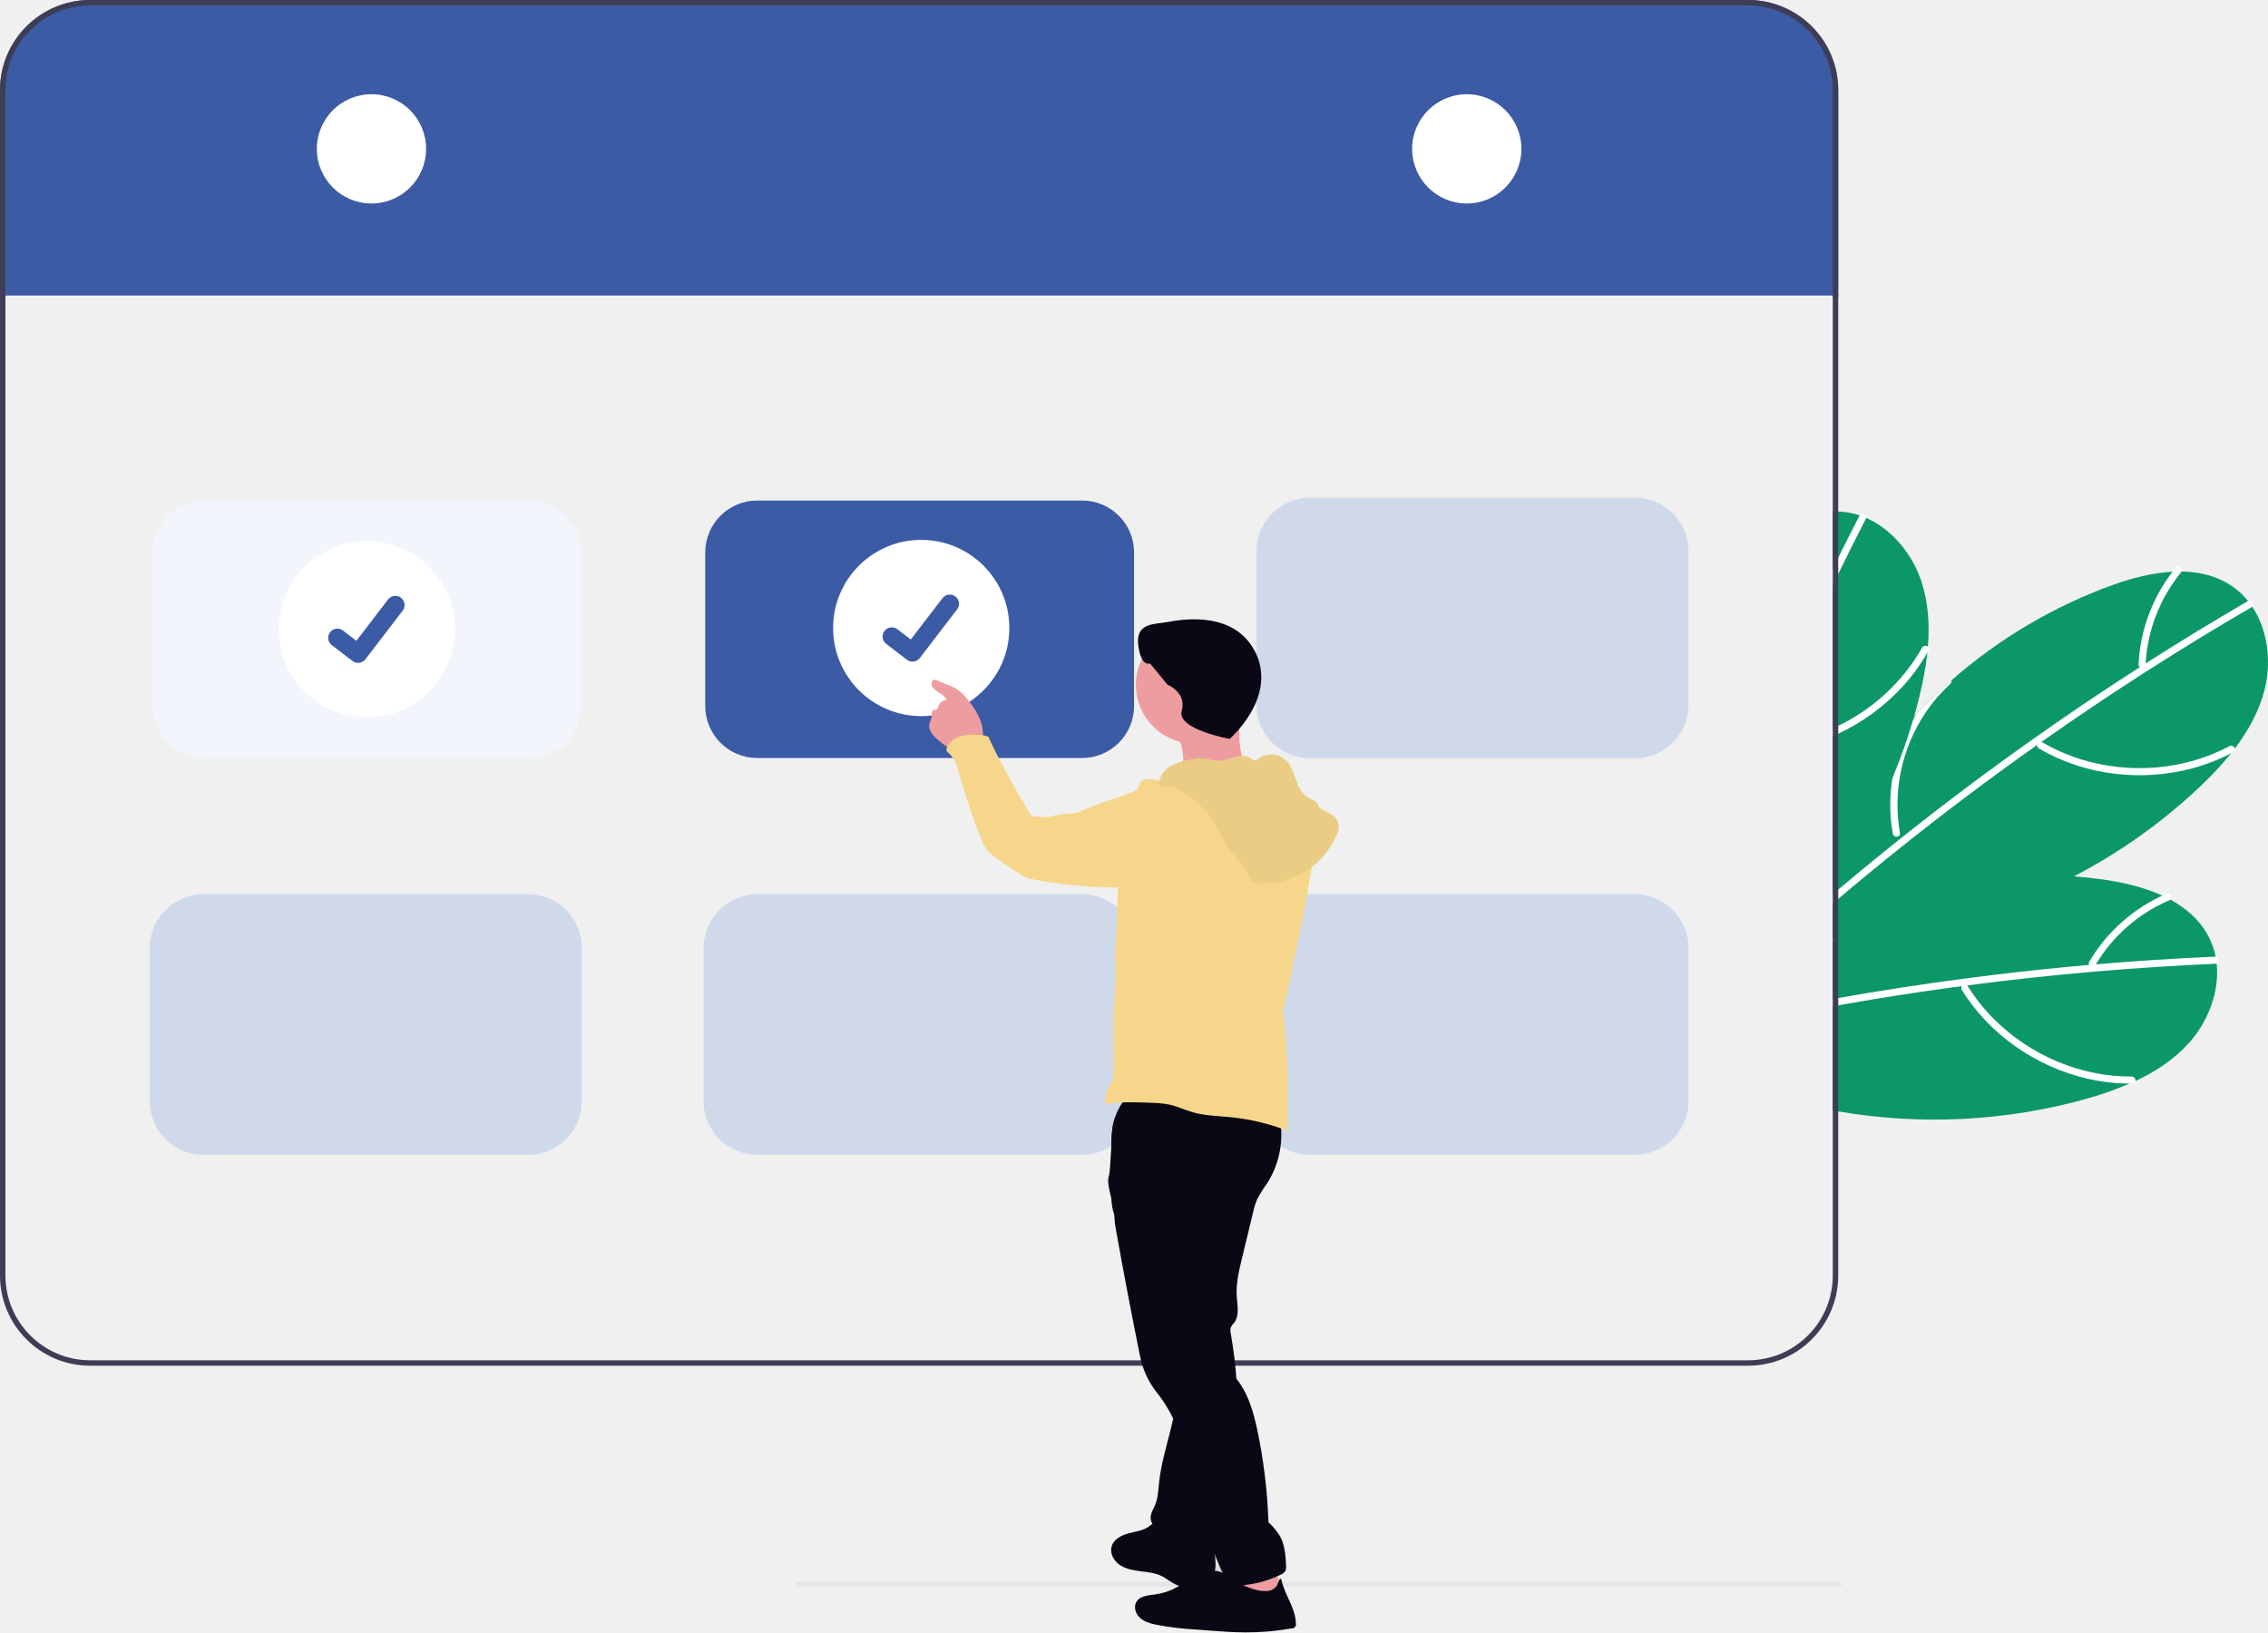
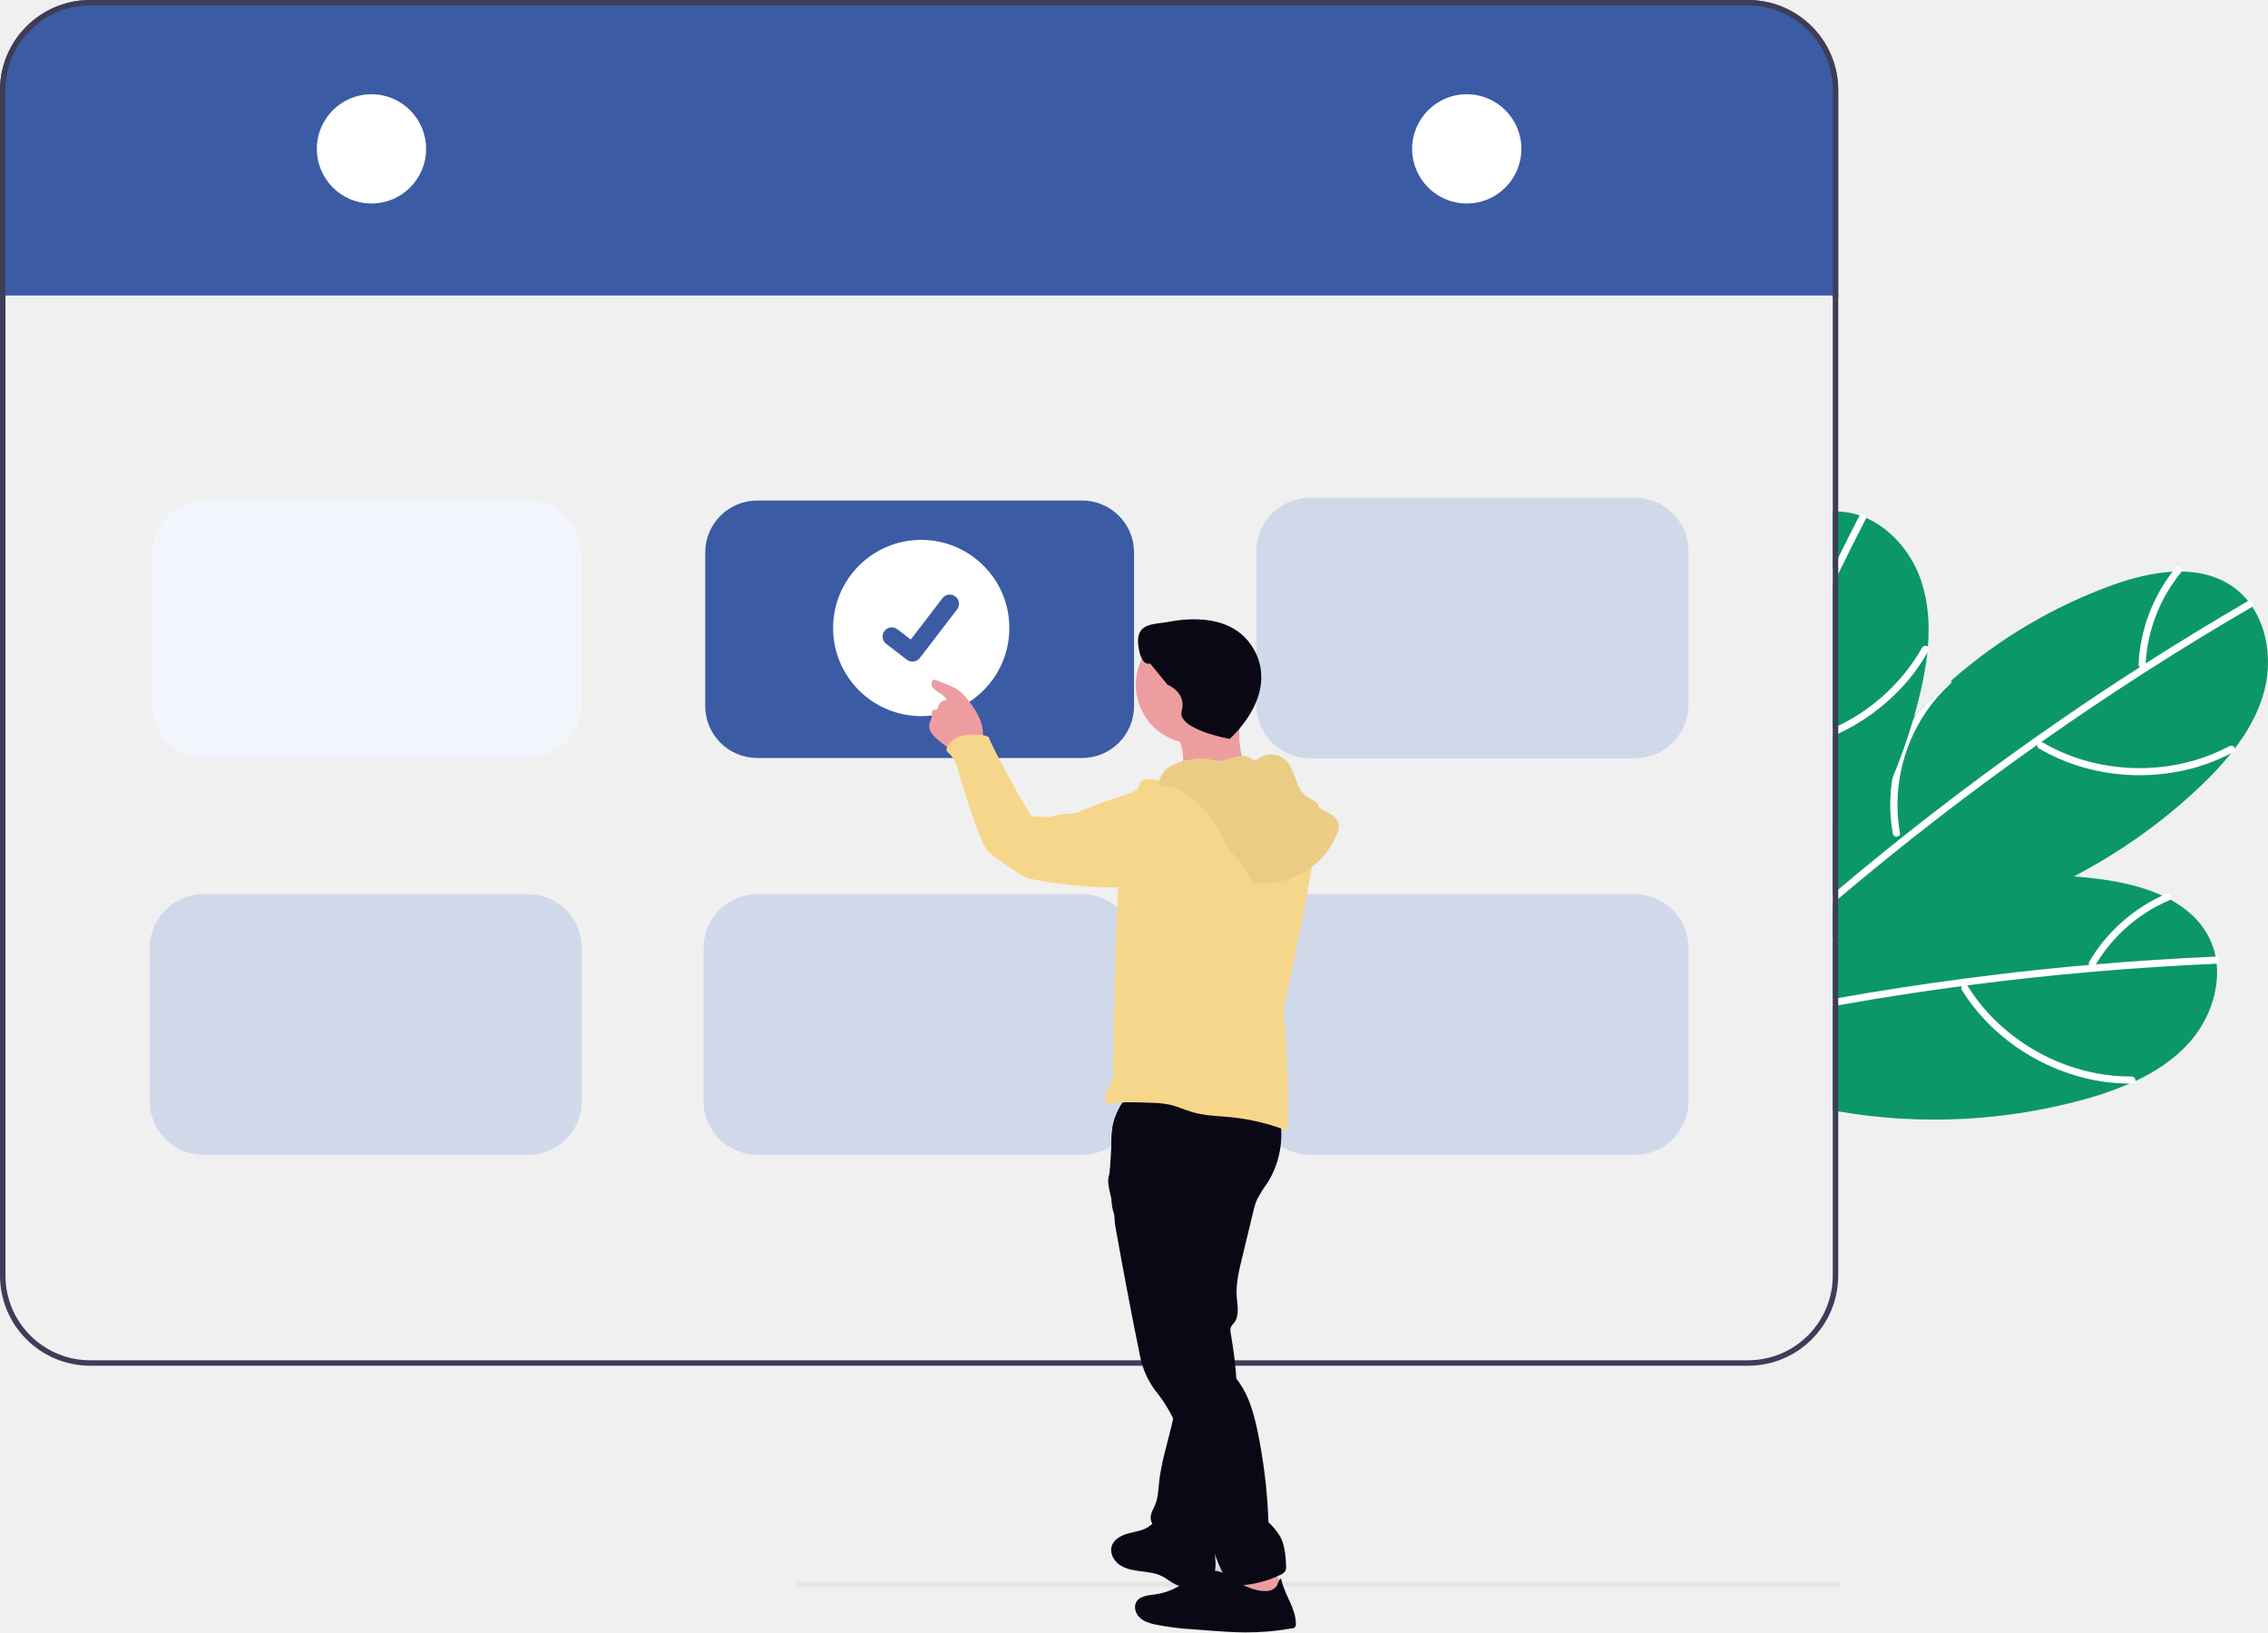
<svg xmlns="http://www.w3.org/2000/svg" width="960.001" height="690.941" viewBox="0 0 960.001 690.941">
  <defs>
    <linearGradient id="a" x1="-145.593" y1="1" x2="-145.593" gradientUnits="objectBoundingBox">
      <stop offset="0" stop-color="gray" stop-opacity="0.251" />
      <stop offset="0.535" stop-color="gray" stop-opacity="0.122" />
      <stop offset="1" stop-color="gray" stop-opacity="0.102" />
    </linearGradient>
  </defs>
  <g transform="translate(-480 -195)">
    <g transform="translate(1255.777 411.489)">
      <path d="M994.932,546.427c-6.231,6.808-13.959,11.876-22.345,15.811h-.01c-.789.374-1.578.738-2.377,1.082h-.01l-.01.01-.01-.01h-.01a.01.01,0,0,1-.01.01h-.01l-.01-.01c-.01.01-.01.01-.02,0l-.01.01-.01-.01h-.01c-.01.01-.01.01-.02,0h-.01a141.386,141.386,0,0,1-17.257,6.17,239.386,239.386,0,0,1-106.325,5.554l-2.023-.364V492.632c.668-.283,1.346-.566,2.023-.84q6.631-2.746,13.424-5.048,9.772-3.338,19.816-5.725a214.62,214.62,0,0,1,66.8-5.4q6.115.455,12.2,1.315c8.487,1.184,17.389,3.247,25.218,6.828h.01c1.143.536,2.266,1.093,3.379,1.689,6.959,3.773,12.826,8.963,16.407,16.074a30.922,30.922,0,0,1,2.752,8.082v.02c.2.971.344,1.952.455,2.923C1008.2,524.526,1003.236,537.343,994.932,546.427Z" transform="translate(-844.441 -321.168)" fill="#0c9769" />
      <path d="M1006.929,512.154a1.392,1.392,0,0,1-.3.04q-25.992,1.138-51.914,3.379h-.03c-.071.01-.131.01-.2.02q-26.614,2.306-53.118,5.776c-.748.1-1.487.2-2.226.293q-18.329,2.443-36.588,5.422-8.057,1.32-16.084,2.751c-.678.121-1.345.233-2.023.364v-3.065c.678-.131,1.355-.243,2.023-.364q26.736-4.734,53.653-8.265,6.767-.91,13.555-1.72,19.6-2.367,39.269-4.087l2.873-.243q25.173-2.14,50.416-3.247a.954.954,0,0,1,.243.02C1008.092,509.372,1008.436,511.8,1006.929,512.154Z" transform="translate(-844.441 -320.772)" fill="#fff" />
      <path d="M970.322,559.809c-21.587.159-42.853-8.995-58.122-24.145a78.719,78.719,0,0,1-11.313-14.233c-1.029-1.65-3.437.17-2.417,1.806,11.858,19.018,31.611,32.565,53.389,37.547A81.746,81.746,0,0,0,970.71,562.8C972.645,562.787,972.244,559.8,970.322,559.809Z" transform="translate(-843.82 -320.639)" fill="#fff" />
      <path d="M879.7,480.95a1.712,1.712,0,0,1-1.264,1.143,65.975,65.975,0,0,0-14.242,5.564,69.195,69.195,0,0,0-17.733,13.4c-.273.273-.536.546-.789.829-.425.445-.83.9-1.234,1.366v-4.41c.648-.688,1.325-1.366,2.023-2.013a72.747,72.747,0,0,1,13.423-10.156Q869.66,483.337,879.7,480.95Z" transform="translate(-844.441 -321.1)" fill="#fff" />
      <path d="M984.476,482.873a70.206,70.206,0,0,0-32.8,28.916,1.517,1.517,0,0,0,.8,1.976,1.545,1.545,0,0,0,1.976-.8,66.812,66.812,0,0,1,31.152-27.3c1.786-.763.655-3.56-1.134-2.8Z" transform="translate(-843.202 -321.079)" fill="#fff" />
      <path d="M1027.109,398.517c-2.347,8.922-6.848,17-12.442,24.379l-.01.01c-.516.688-1.052,1.386-1.608,2.053v.01a140.887,140.887,0,0,1-12.554,13.545,236.13,236.13,0,0,1-53.987,38.571c-31.024,16.205-65.7,25.785-100.043,26.331-.263.01-.526.01-.789.01-.415.01-.83.01-1.234.01V457.461c.657-1.254,1.335-2.509,2.023-3.753a222.064,222.064,0,0,1,32.4-44.327c.3-.334.617-.668.93-.991q7.1-7.5,14.89-14.273a213.258,213.258,0,0,1,68.068-40.311c8.062-2.893,16.9-5.21,25.5-5.665,1.264-.071,2.519-.1,3.783-.091,7.921.111,15.517,1.983,22,6.616a31.356,31.356,0,0,1,6.191,5.877c.627.779,1.2,1.578,1.76,2.4v.01C1028.688,372.965,1030.245,386.611,1027.109,398.517Z" transform="translate(-844.441 -322.636)" fill="#0c9769" />
      <path d="M1021.991,362.8v.01a1.466,1.466,0,0,1-.243.172q-22.457,13.064-44.347,27.08c-.02.01-.03.02-.051.03a1.71,1.71,0,0,1-.182.111q-22.5,14.415-44.367,29.8c-.607.425-1.224.86-1.841,1.295q-15.1,10.667-29.882,21.789-27.92,21.03-54.615,43.619c-.678.567-1.345,1.143-2.023,1.72V484.49c.668-.577,1.346-1.153,2.023-1.72q10.227-8.634,20.636-17.025c2.074-1.669,4.157-3.338,6.241-4.987q27.768-22.108,56.779-42.567h.01q5.706-4.021,11.431-7.971,16.266-11.2,32.9-21.86c.8-.516,1.608-1.032,2.417-1.548q21.289-13.6,43.133-26.3a1.506,1.506,0,0,1,.223-.111C1021.748,359.794,1023.174,361.8,1021.991,362.8Z" transform="translate(-844.441 -322.495)" fill="#fff" />
      <path d="M1011.34,421.156c-19.043,10.168-42.128,11.941-62.687,5.617a78.727,78.727,0,0,1-16.63-7.349c-1.678-.984-2.965,1.747-1.3,2.722,19.335,11.333,43.121,14.155,64.72,8.45a81.746,81.746,0,0,0,17.631-6.971c1.708-.912-.037-3.375-1.733-2.469Z" transform="translate(-843.453 -321.813)" fill="#fff" />
      <path d="M869.575,458.463a69.341,69.341,0,0,1-.964-16.053,73.158,73.158,0,0,1,10.905-34.546q7.109-7.493,14.894-14.275a1.724,1.724,0,0,1-.593,1.6,66.2,66.2,0,0,0-10.026,11.539,69.921,69.921,0,0,0-11.21,51.481,1.226,1.226,0,0,1-.317,1.156,1.643,1.643,0,0,1-2.688-.906Z" transform="translate(-844.164 -322.11)" fill="#fff" />
      <path d="M987.988,346.619a70.2,70.2,0,0,0-15.611,40.842A1.517,1.517,0,0,0,974,388.838a1.545,1.545,0,0,0,1.378-1.628,66.812,66.812,0,0,1,14.908-38.643C991.517,347.062,989.217,345.111,987.988,346.619Z" transform="translate(-842.963 -322.659)" fill="#fff" />
      <path d="M884.712,380.124v.01c-.07.87-.152,1.73-.243,2.59v.02a142.92,142.92,0,0,1-3.287,18.168c-.708,2.934-1.477,5.847-2.316,8.76-.1.374-.213.749-.324,1.113v.01a232.174,232.174,0,0,1-8.841,24.935,241.68,241.68,0,0,1-23.236,42.708c-.657.981-1.335,1.962-2.023,2.934V322.96c.678-.04,1.346-.04,2.023-.02q.485,0,.971.03a30.671,30.671,0,0,1,8.376,1.629c.951.314,1.871.668,2.782,1.062,11.036,4.835,19.705,15.5,23.468,27.221C884.884,361.663,885.45,370.9,884.712,380.124Z" transform="translate(-844.441 -322.927)" fill="#0c9769" />
      <path d="M858.593,325.649a1.087,1.087,0,0,1-.112.283q-6.145,11.942-12.017,24c-.678,1.386-1.355,2.782-2.023,4.168v-6.879q1-2.064,2.023-4.127,4.537-9.2,9.226-18.309a1.31,1.31,0,0,1,.122-.2C856.742,323.252,859.048,324.163,858.593,325.649Z" transform="translate(-844.441 -322.915)" fill="#fff" />
      <path d="M885.035,381.1c-.182.324-.364.647-.567.971a80.739,80.739,0,0,1-10.54,14.4,86.908,86.908,0,0,1-27.464,20c-.668.324-1.345.627-2.023.91V414.1c.678-.3,1.355-.617,2.023-.941a81.8,81.8,0,0,0,35.779-33.2,1.664,1.664,0,0,1,2.468-.475,1.166,1.166,0,0,1,.323,1.619Z" transform="translate(-844.441 -322.277)" fill="#fff" />
    </g>
    <path d="M951.53,205.653V293.52h-2.312v-.936H175.754v.936h-2.312V205.653A38.19,38.19,0,0,1,211.594,167.5H913.377a38.19,38.19,0,0,1,38.153,38.153Z" transform="translate(306.559 27.5)" fill="#3b5ba5" />
    <path d="M913.377,167.5H211.594a38.19,38.19,0,0,0-38.153,38.153V707.422a38.19,38.19,0,0,0,38.153,38.153H913.377a38.191,38.191,0,0,0,38.153-38.153V205.653A38.19,38.19,0,0,0,913.377,167.5Zm35.841,539.922a35.886,35.886,0,0,1-35.841,35.841H211.594a35.886,35.886,0,0,1-35.841-35.841V205.653a35.886,35.886,0,0,1,35.841-35.841H913.377a35.886,35.886,0,0,1,35.841,35.841Z" transform="translate(306.559 27.5)" fill="#3f3d56" />
    <circle cx="23.123" cy="23.123" r="23.123" transform="translate(614.113 234.887)" fill="#fff" />
    <circle cx="23.123" cy="23.123" r="23.123" transform="translate(1077.73 234.887)" fill="#fff" />
    <path d="M388.773,459.72H251.218a22,22,0,0,1-21.98-21.98V372.727a22,22,0,0,1,21.98-21.98H388.773a22,22,0,0,1,21.98,21.98V437.74a22.005,22.005,0,0,1-21.98,21.98Z" transform="translate(315.271 56.114)" fill="#f2f5fb" />
    <path d="M591.171,459.72H453.617a22,22,0,0,1-21.98-21.98V372.727a22,22,0,0,1,21.98-21.98H591.171a22,22,0,0,1,21.98,21.98V437.74a22.005,22.005,0,0,1-21.98,21.98Z" transform="translate(346.877 56.114)" fill="#3b5ba5" />
    <path d="M591.261,605.191H453.707a22.672,22.672,0,0,1-22.646-22.646V517.531a22.672,22.672,0,0,1,22.646-22.646H591.261a22.672,22.672,0,0,1,22.646,22.646v65.014A22.672,22.672,0,0,1,591.261,605.191Z" transform="translate(346.785 78.621)" fill="#cfd9ea" />
    <path d="M388.473,605.191H250.918a22.672,22.672,0,0,1-22.646-22.646V517.531a22.672,22.672,0,0,1,22.646-22.646H388.473a22.672,22.672,0,0,1,22.646,22.646v65.014a22.672,22.672,0,0,1-22.646,22.646Z" transform="translate(315.121 78.621)" fill="#cfd9ea" />
    <path d="M793.66,605.191H656.105a22.672,22.672,0,0,1-22.646-22.646V517.531a22.672,22.672,0,0,1,22.646-22.646H793.66a22.672,22.672,0,0,1,22.646,22.646v65.014A22.672,22.672,0,0,1,793.66,605.191Z" transform="translate(378.391 78.621)" fill="#cfd9ea" />
    <path d="M793.66,460.013H656.105a22.672,22.672,0,0,1-22.646-22.646V372.353a22.672,22.672,0,0,1,22.646-22.646H793.66a22.672,22.672,0,0,1,22.646,22.646v65.014A22.672,22.672,0,0,1,793.66,460.013Z" transform="translate(378.391 55.952)" fill="#cfd9ea" />
-     <circle cx="37.3" cy="37.3" r="37.3" transform="translate(597.969 424.047)" fill="#fff" />
-     <path d="M306.25,414.013a3.868,3.868,0,0,1-2.328-.773l-.042-.031-8.766-6.711a3.894,3.894,0,0,1,4.737-6.183l5.678,4.354,13.417-17.5a3.894,3.894,0,0,1,5.46-.721l-.083.113.086-.112a3.9,3.9,0,0,1,.721,5.46l-15.782,20.582A3.9,3.9,0,0,1,306.25,414.013Z" transform="translate(325.32 61.563)" fill="#3b5ba5" />
    <circle cx="37.3" cy="37.3" r="37.3" transform="translate(832.637 423.512)" fill="#fff" />
    <path d="M509.225,413.549a3.868,3.868,0,0,1-2.328-.773l-.042-.031-8.766-6.711a3.894,3.894,0,0,1,4.737-6.183L508.5,404.2l13.417-17.5a3.894,3.894,0,0,1,5.46-.721l-.083.113.086-.112a3.9,3.9,0,0,1,.721,5.46L512.323,412.03a3.9,3.9,0,0,1-3.1,1.52Z" transform="translate(357.014 61.491)" fill="#3b5ba5" />
    <path d="M906.378,732.812H465.885a1.156,1.156,0,0,1,0-2.312H906.378a1.156,1.156,0,0,1,0,2.312Z" transform="translate(352.043 133.911)" fill="#e6e6e6" />
    <g transform="translate(-683.91)">
      <path d="M279.454,796.9a.406.406,0,0,1,.085.043c-1.042-2.25-2.013-4.526-2.9-6.838-.1-.271-.2-.551-.306-.823.008.07.008.14.018.219.026.438.061.875.1,1.322.053.691.1,1.392.1,2.093.008.219.008.426.008.648a12.8,12.8,0,0,1-.263,2.539h.035c.219.018.42.026.631.061a8.568,8.568,0,0,1,2.387.682.521.521,0,0,1,.1.053Z" transform="translate(1401.857 63.627)" fill="url(#a)" />
      <path d="M18.5,67.489c.193-3.651,1.432-7.193,1.524-10.847a20.828,20.828,0,0,0-1.087-6.956q-.134-.37-.271-.737a24.868,24.868,0,1,1,25.7-8.668c-.095.345-.182.677-.252.987a7.086,7.086,0,0,0-.133.751,36.592,36.592,0,0,0,1.052,13.559c.937,3.421,2.526,6.9,5.51,8.824-5.785-.871-11.557.268-17.345,1.407a68.581,68.581,0,0,1-13.139,1.717C19.542,67.526,19.019,67.515,18.5,67.489Z" transform="translate(1644.709 460.025)" fill="#ed9da0" />
      <path d="M393.158,389.082a15.738,15.738,0,0,0,3.288,3.314c.817.669,1.654,1.353,2.531,1.968a10.853,10.853,0,0,0,5.383,2.19c2.565.171,8.008-1.332,9.6-3.529a6.365,6.365,0,0,0,.917-3.676,16.911,16.911,0,0,0-.884-5.142,28.657,28.657,0,0,0-4.151-7.512c-1.855-2.578-3.921-5.114-6.676-6.676a25.892,25.892,0,0,0-2.839-1.306c-1.674-.682-3.341-1.372-5.015-2.056a2.422,2.422,0,0,0-.91-.241c-1.346.014-1.594,2.069-.83,3.18,1.527,2.237,4.962,2.859,5.926,5.4a3.847,3.847,0,0,0-3.576,2.772,1.96,1.96,0,0,1-.482,1.118c-.442.355-1.132.154-1.634.422-.891.476-.5,1.8-.6,2.805a13.125,13.125,0,0,1-.917,2.524,5.363,5.363,0,0,0,.863,4.446Z" transform="translate(1165.104 116.29)" fill="#ed9da0" />
      <path d="M269.715,808.553c-.828-.828-2.183-.687-3.34-.5a123.916,123.916,0,0,1-18.779,1.519c-.788-3.845,1.5-7.586,2.235-11.437a10.309,10.309,0,0,1,.744-2.892c.886-1.7,2.883-2.477,4.759-2.872,3.384-.713,8.674-1.973,10.564,1.449C268.164,797.923,268.889,803.987,269.715,808.553Z" transform="translate(1436.955 63.346)" fill="#ed9da0" />
      <path d="M283.33,791.776c2.551,1.74,5.718,2.284,8.784,2.678s6.226.69,9.005,2.056c2.4,1.185,4.419,3.127,6.957,3.977a14.491,14.491,0,0,0,7.225.114c2.852-.535,5.892-1.574,7.432-4.038,1.372-2.19,1.226-4.968,1.038-7.546q-.332-4.368-.649-8.751a4.167,4.167,0,0,0-.542-2.115c-2.062-3.006-7.075,1.259-9.762,1.252-4.252-.007-8.818-2.31-11.884-5.129a3.615,3.615,0,0,0-.924-.7c-1.212-.542-2.424.462-3.5,1.339-.12.1-.241.2-.361.295-2.484,1.968-5.818,2.37-8.885,3.167s-6.36,2.4-7.312,5.43a4.617,4.617,0,0,0-.147.582C279.247,787.177,280.94,790.143,283.33,791.776Z" transform="translate(1354.533 65.602)" fill="#090814" />
      <path d="M319.114,576.021a38.331,38.331,0,0,1-5.253,28.282,52.807,52.807,0,0,0-4.27,6.847,31.115,31.115,0,0,0-1.666,5.426l-4.732,19.587c-1.279,5.285-2.564,10.677-2.18,16.1.268,3.781,1.221,8.033-1.108,11.022a8.12,8.12,0,0,0-1.408,1.931,4.889,4.889,0,0,0-.023,2.545c2.394,14.221,4.17,29.088-.155,42.845-3.921,12.469-4.143,26.285-7.476,38.924a8.677,8.677,0,0,1-2.07,4.316,6.785,6.785,0,0,1-3.1,1.475c-4.911,1.169-10.1-.2-14.678-2.323-3.219-1.492-6.684-4.108-6.409-7.645.131-1.683,1.114-3.154,1.781-4.708,1.308-3.04,1.413-6.437,1.767-9.729.886-8.268,3.434-16.244,5.36-24.331s3.234-16.536,1.6-24.686a215.944,215.944,0,0,0-15.882-48.857,5.894,5.894,0,0,0-1.455-2.188,15.045,15.045,0,0,1-2.059-1.405,6.212,6.212,0,0,1-.942-2.561c-.716-2.58-2.844-4.483-4.27-6.749-3.6-5.721-2.46-13.055-2.327-19.814.13-6.573-.817-13.207.261-19.69s4.793-13.114,11.045-15.146c3.1-1.007,6.446-.778,9.686-.458C286.318,566.734,303,569.853,319.114,576.021Z" transform="translate(1386.389 91.587)" fill="#090814" />
      <path d="M248.142,617.695a41.051,41.051,0,0,0,.863,7.6q4.54,25.459,9.675,50.812c.3,1.466.6,2.933.991,4.372a35.457,35.457,0,0,0,6.555,12.9c14.269,17.783,15.5,43.608,23.24,65.053.522,1.449,1.044,2.906,1.6,4.339a108.352,108.352,0,0,0,4.773,10.654,3.047,3.047,0,0,0,.984,1.272,2.921,2.921,0,0,0,1.553.3,45.345,45.345,0,0,0,20.106-4.573,4.165,4.165,0,0,0,2.136-1.774,4.292,4.292,0,0,0,.228-2.046c-.214-4.252-.476-8.657-2.5-12.393a26.444,26.444,0,0,0-4.955-6.006,227.384,227.384,0,0,0-4.858-39.744c-1.506-6.662-3.368-13.4-7.237-19.028-2.852-4.158-6.943-8.262-6.441-13.277.221-2.2,1.145-4.944-.649-6.24-.783-.569-1.942-.643-2.472-1.449a2.756,2.756,0,0,1-.349-1.245,30.745,30.745,0,0,1,.636-10.291,54.279,54.279,0,0,0,1.534-6.709,8.447,8.447,0,0,0-1.688-6.478c-.094-4.58.033-9.333-.061-13.906a25.792,25.792,0,0,1,.643-7.767c.348-1.2.877-2.343,1.145-3.569.957-4.4-1.433-9.668,1.412-13.156,1.185-1.449,3.013-2.169,4.566-3.214a16.753,16.753,0,0,0,6.267-9.012,49.738,49.738,0,0,0,1.775-11.034,11.356,11.356,0,0,0,.026-2.387,4.366,4.366,0,0,0-.321-1.193c-.884-1.989-3.261-2.758-5.377-3.267a174.1,174.1,0,0,0-41.057-4.8c-5.114-3.482-7.994-2.237-10.164,1.449a38.131,38.131,0,0,0-2.892,7.063c-.991,2.993-1.051,19.745-2.015,22.751C244.567,605.61,248.189,613.591,248.142,617.695Z" transform="translate(1387.432 91.138)" fill="#090814" />
      <path d="M19274.021,7160.922c-5.342-.523-10.785-.591-15.937-2.089-3.219-.94-6.273-2.419-9.545-3.166a43.488,43.488,0,0,0-8.041-.824c-5.957-.243-11.957-.48-17.857.4-.475.068-1.061.106-1.342-.281a1.24,1.24,0,0,1-.18-.7,11.9,11.9,0,0,1,1.521-6.33c.752-1.323,1.8-2.623,1.77-4.149-.039-.527.8-52.194,2.146-80.175a33.731,33.731,0,0,1-3.77.082,195.283,195.283,0,0,1-34.105-3.752c-1.273-.218-15-8.739-17.812-12.326-3.344-4.329-11.764-32.107-12.061-33.687a12.851,12.851,0,0,0-3.945-7.1,2.594,2.594,0,0,1-.936-1.251,1.985,1.985,0,0,1,.223-1.216,9.372,9.372,0,0,1,6.477-4.857,27.882,27.882,0,0,1,8.348-.33,18.9,18.9,0,0,1,2.732.727c2.205,5.972,17.576,33.644,18.381,33.6,2.2.136,6.941.94,8.934,0,2.258-1.057,9.674-1.1,10.072-1.319.9-.523,8.957-4.013,10.01-3.9-.66-.591,14.609-4.43,15.66-6.267.33-.575.426-1.331.883-1.77a4.577,4.577,0,0,1,.693-1.381,4.4,4.4,0,0,1,3.537-1.047,15.611,15.611,0,0,1,4.615.848v0c1.08,1.255,2.535,2.637,4.145,2.235a5.674,5.674,0,0,0,1.613-.863c2.865-1.847,6.385-2.283,9.758-2.792a143.186,143.186,0,0,0,20.086-4.518,20.61,20.61,0,0,1,5.943-1.207c4.217.024,7.949,2.821,10.592,6.107s4.512,7.125,7.1,10.45c1.848,2.366,4.049,4.455,5.773,6.912,4.354,6.2-13.281,80-13.043,81.243,1.652,11.745,2.52,44.429,1.787,50.454A92.187,92.187,0,0,0,19274.021,7160.922Z" transform="translate(-17589.389 -6493.069)" fill="#f6d68a" />
      <path d="M224.918,407.565a25.14,25.14,0,0,1,8.9-2.929,18.751,18.751,0,0,1,5.661-.407c1.75.218,3.43.894,5.191.992,2.472.138,4.841-.865,7.23-1.518s5.146-.9,7.16.541a3.09,3.09,0,0,0,1.557.828,2.727,2.727,0,0,0,1.61-.789,9.173,9.173,0,0,1,11.433.6c4.558,4.275,4.043,12.626,9.385,15.868,1.473.893,3.355,1.364,4.215,2.859a10.558,10.558,0,0,0,.727,1.375,3.723,3.723,0,0,0,1.285.916,24.956,24.956,0,0,1,4.4,2.531,6.3,6.3,0,0,1,2.534,4.248,8,8,0,0,1-.778,3.573,33.525,33.525,0,0,1-32.582,20.832,5.157,5.157,0,0,1-3.409-1.065,6.443,6.443,0,0,1-1.193-1.971c-2.511-5.266-7.229-9.154-10.224-14.16-1.785-2.983-2.931-6.321-4.789-9.26-2.817-4.455-7.1-7.746-11.295-10.94-2.364-1.8-5-3.691-7.968-3.565-2.647.113-4.574.256-3.6-2.993a10.4,10.4,0,0,1,4.559-5.568Z" transform="translate(1434.381 111.787)" fill="#f6d68a" />
      <path d="M224.918,407.565a25.14,25.14,0,0,1,8.9-2.929,18.751,18.751,0,0,1,5.661-.407c1.75.218,3.43.894,5.191.992,2.472.138,4.841-.865,7.23-1.518s5.146-.9,7.16.541a3.09,3.09,0,0,0,1.557.828,2.727,2.727,0,0,0,1.61-.789,9.173,9.173,0,0,1,11.433.6c4.558,4.275,4.043,12.626,9.385,15.868,1.473.893,3.355,1.364,4.215,2.859a10.558,10.558,0,0,0,.727,1.375,3.723,3.723,0,0,0,1.285.916,24.956,24.956,0,0,1,4.4,2.531,6.3,6.3,0,0,1,2.534,4.248,8,8,0,0,1-.778,3.573,33.525,33.525,0,0,1-32.582,20.832,5.157,5.157,0,0,1-3.409-1.065,6.443,6.443,0,0,1-1.193-1.971c-2.511-5.266-7.229-9.154-10.224-14.16-1.785-2.983-2.931-6.321-4.789-9.26-2.817-4.455-7.1-7.746-11.295-10.94-2.364-1.8-5-3.691-7.968-3.565-2.647.113-4.574.256-3.6-2.993a10.4,10.4,0,0,1,4.559-5.568Z" transform="translate(1434.381 111.787)" fill="#090814" opacity="0.05" />
      <path d="M242.838,817.065c1.8,1.681,4.278,2.417,6.682,2.939a120.421,120.421,0,0,0,16.631,2.055c1.808.134,3.622.275,5.43.415,5.3.4,10.613.811,15.939.83a109.908,109.908,0,0,0,19.6-1.694,1.663,1.663,0,0,0,1.79-1.989c-.115-6.624-4.54-11.769-6.028-18.224-.616-2.652-1.752,1.847-1.966,2.094a5.431,5.431,0,0,1-4.319,2.3c-5.47.3-11.6-3.027-15.939-5.986a20.408,20.408,0,0,0-2.953-1.827,8.688,8.688,0,0,0-2.387-.682,14.432,14.432,0,0,0-8.135,1.647c-3.267,1.62-6.137,3.951-9.367,5.618a26.33,26.33,0,0,1-8.4,2.659c-2.959.408-6.495.6-8.012,3.167a.025.025,0,0,0-.007.021C240.14,812.524,241.044,815.39,242.838,817.065Z" transform="translate(1403.521 62.637)" fill="#090814" />
      <path d="M263.908,372.848a4.594,4.594,0,0,1-1.717.639,5.54,5.54,0,0,1-4.59-.687Z" transform="translate(1433.861 115.494)" opacity="0.1" />
      <path d="M268.148,378.974s19.518-16.7,11.483-35.509a25.378,25.378,0,0,0-1.637-3.112c-8.509-13.923-26.14-12.821-36.142-10.84-5.47,1.01-13.518.17-12.361,9.725s5.018,7.805,5.018,7.805l7.343,8.981s8.267,3.284,6.037,11.089S268.148,378.974,268.148,378.974Z" transform="translate(1416.221 128.783)" fill="#090814" />
    </g>
  </g>
</svg>
